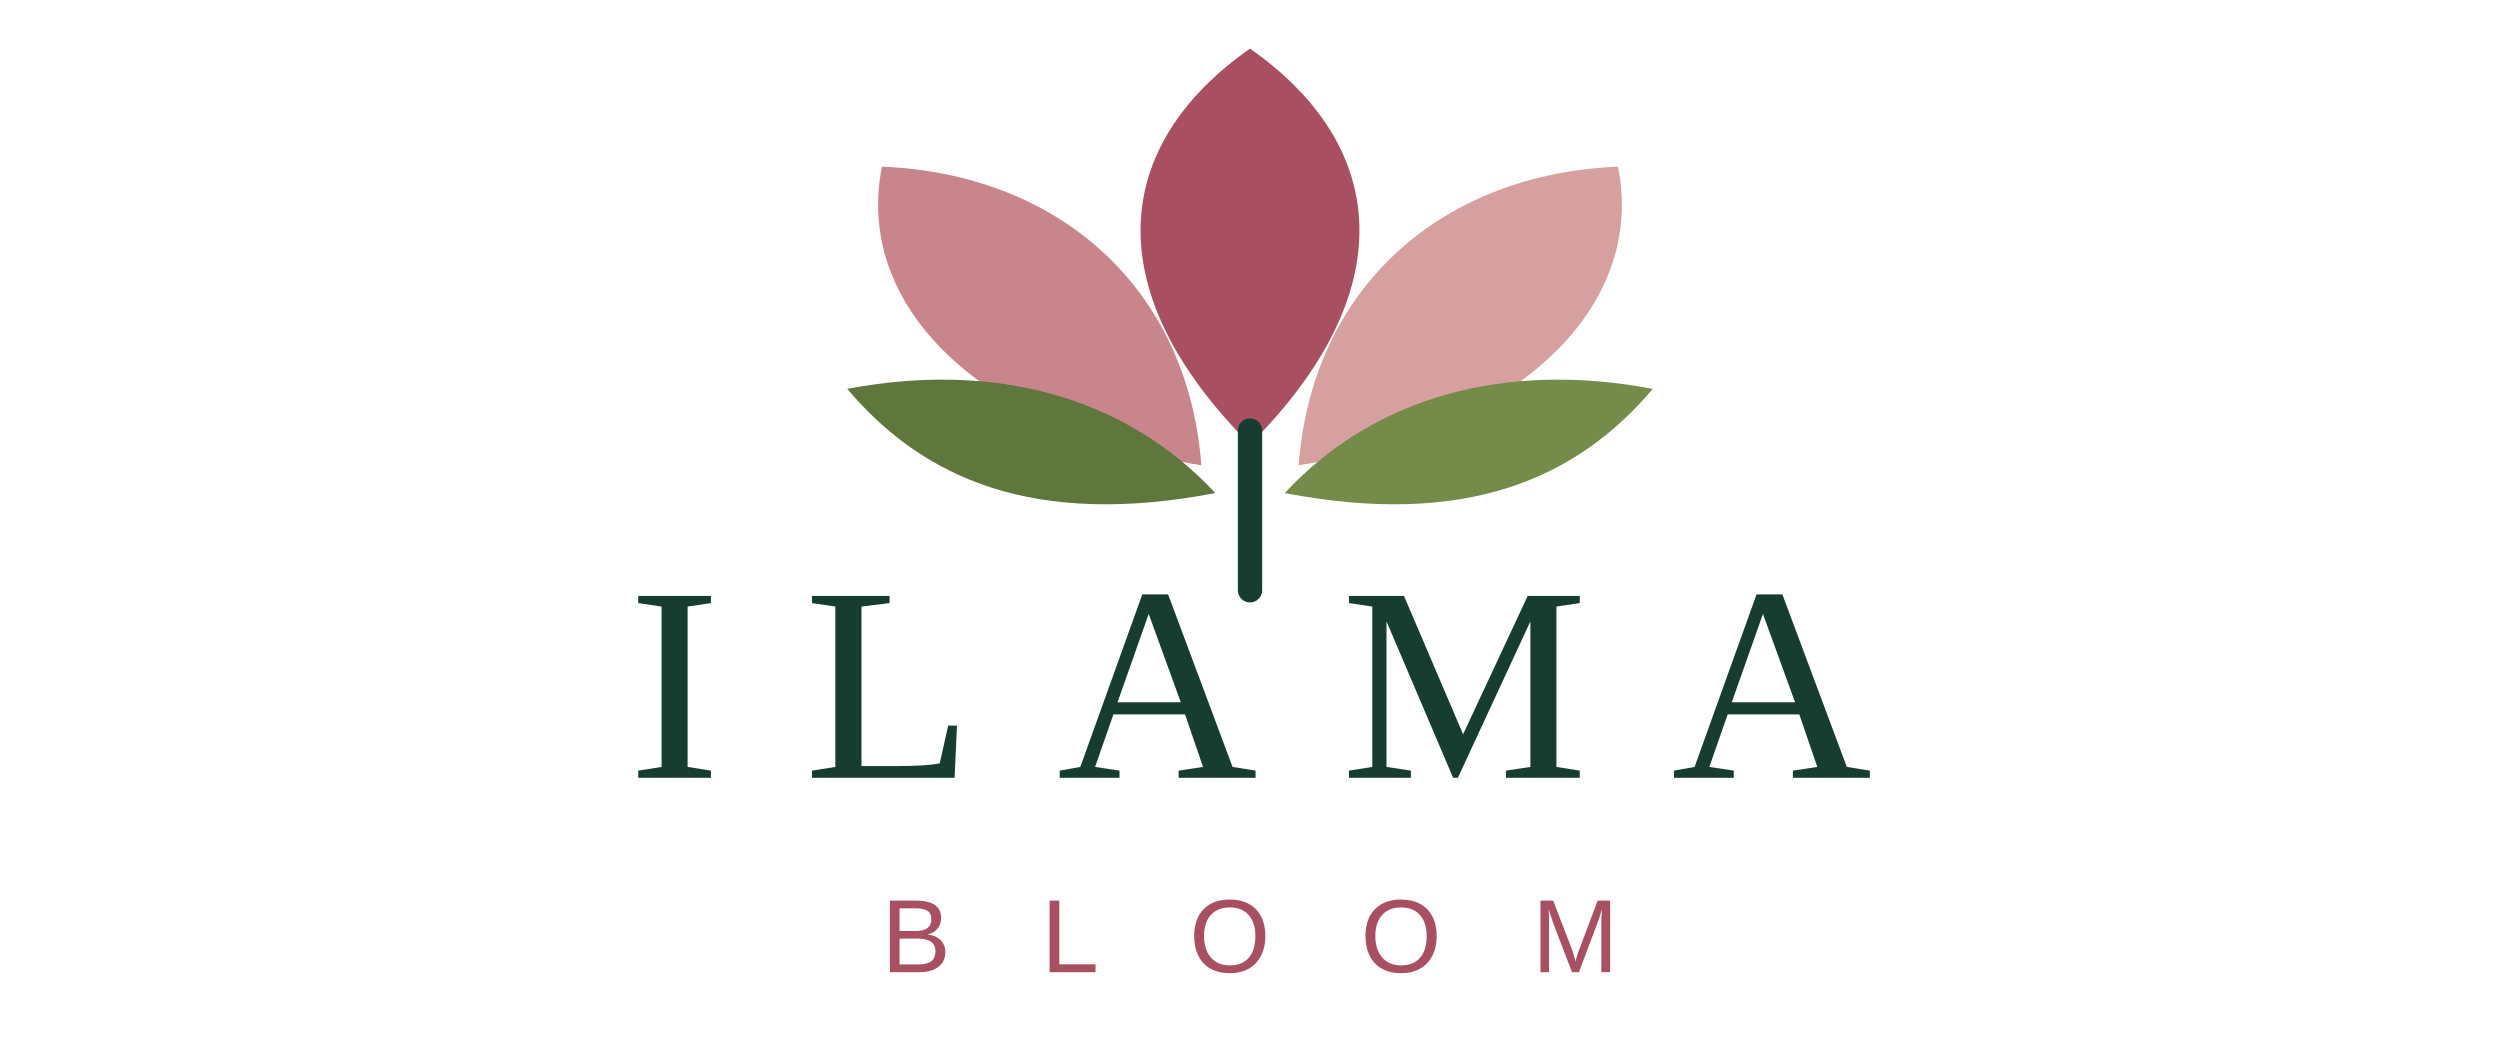
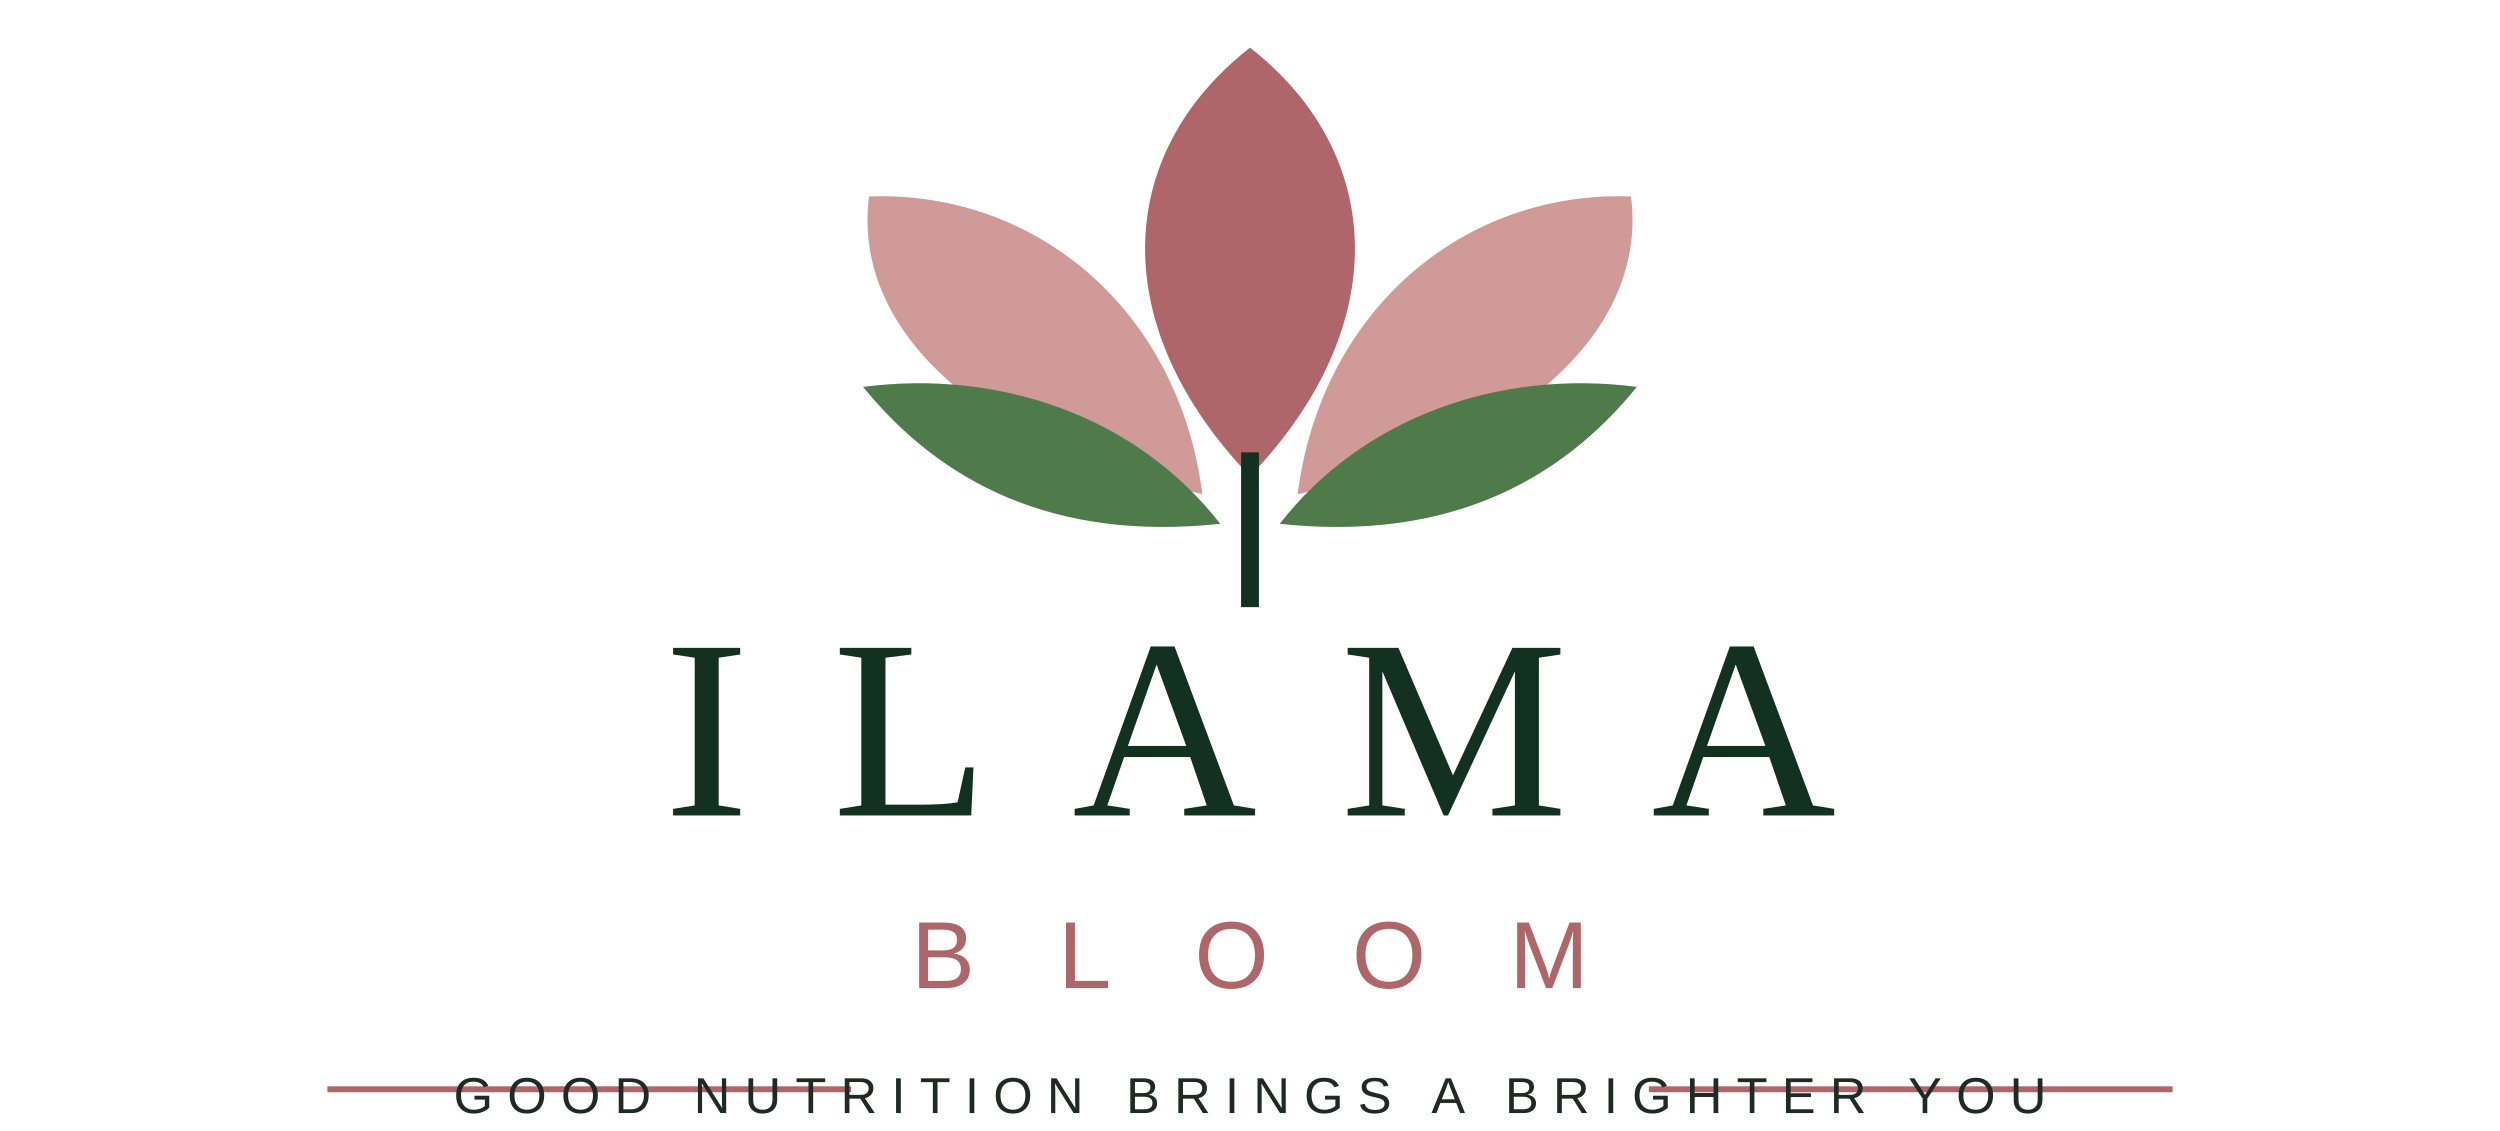
- <svg xmlns="http://www.w3.org/2000/svg" viewBox="0 0 360 150" role="img" aria-labelledby="title desc">
-   <g transform="translate(180 7)">
-     <path d="M0 57C-22 35-20 14 0 0C20 14 22 35 0 57Z" fill="#A94F62" />
-     <path d="M-7 60C-39 55-57 37-53 17C-28 18-9 34-7 60Z" fill="#C9858C" />
-     <path d="M7 60C39 55 57 37 53 17C28 18 9 34 7 60Z" fill="#D7A0A0" />
-     <path d="M-5 64C-31 69-47 62-58 49C-37 45-18 50-5 64Z" fill="#5F773D" />
-     <path d="M5 64C31 69 47 62 58 49C37 45 18 50 5 64Z" fill="#748B4A" />
-     <path d="M0 55V78" stroke="#173D31" stroke-width="3.5" stroke-linecap="round" />
+ <svg xmlns="http://www.w3.org/2000/svg" viewBox="0 0 420 190" role="img" aria-labelledby="t d">
+   <g transform="translate(210 8)">
+     <path d="M0 72C-24 47-23 18 0 0C23 18 24 47 0 72Z" fill="#AE666A" />
+     <path d="M-8 75C-44 68-67 48-64 25C-36 24-12 44-8 75Z" fill="#D09A98" />
+     <path d="M8 75C44 68 67 48 64 25C36 24 12 44 8 75Z" fill="#D09A98" />
+     <path d="M-5 80C-33 83-52 73-65 57C-42 54-19 62-5 80Z" fill="#4F7A4A" />
+     <path d="M5 80C33 83 52 73 65 57C42 54 19 62 5 80Z" fill="#4F7A4A" />
+     <path d="M0 68V94" stroke="#123121" stroke-width="3" />
  </g>
-   <text x="180" y="112" text-anchor="middle" fill="#173D31" font-family="Georgia,Times New Roman,serif" font-size="40" letter-spacing="12">ILAMA</text>
-   <text x="180" y="140" text-anchor="middle" fill="#A94F62" font-family="Arial,sans-serif" font-size="15" letter-spacing="13">BLOOM</text>
+   <text x="210" y="137" text-anchor="middle" fill="#123121" font-family="Georgia,'Times New Roman',serif" font-size="43" letter-spacing="14">ILAMA</text>
+   <text x="210" y="166" text-anchor="middle" fill="#AE666A" font-family="Arial,sans-serif" font-size="16" letter-spacing="14">BLOOM</text>
+   <path d="M55 183h88M277 183h88" stroke="#AE666A" stroke-width="1" />
+   <text x="210" y="187" text-anchor="middle" fill="#1F2A24" font-family="Arial,sans-serif" font-size="8.5" letter-spacing="2.4">GOOD NUTRITION BRINGS A BRIGHTER YOU</text>
</svg>
